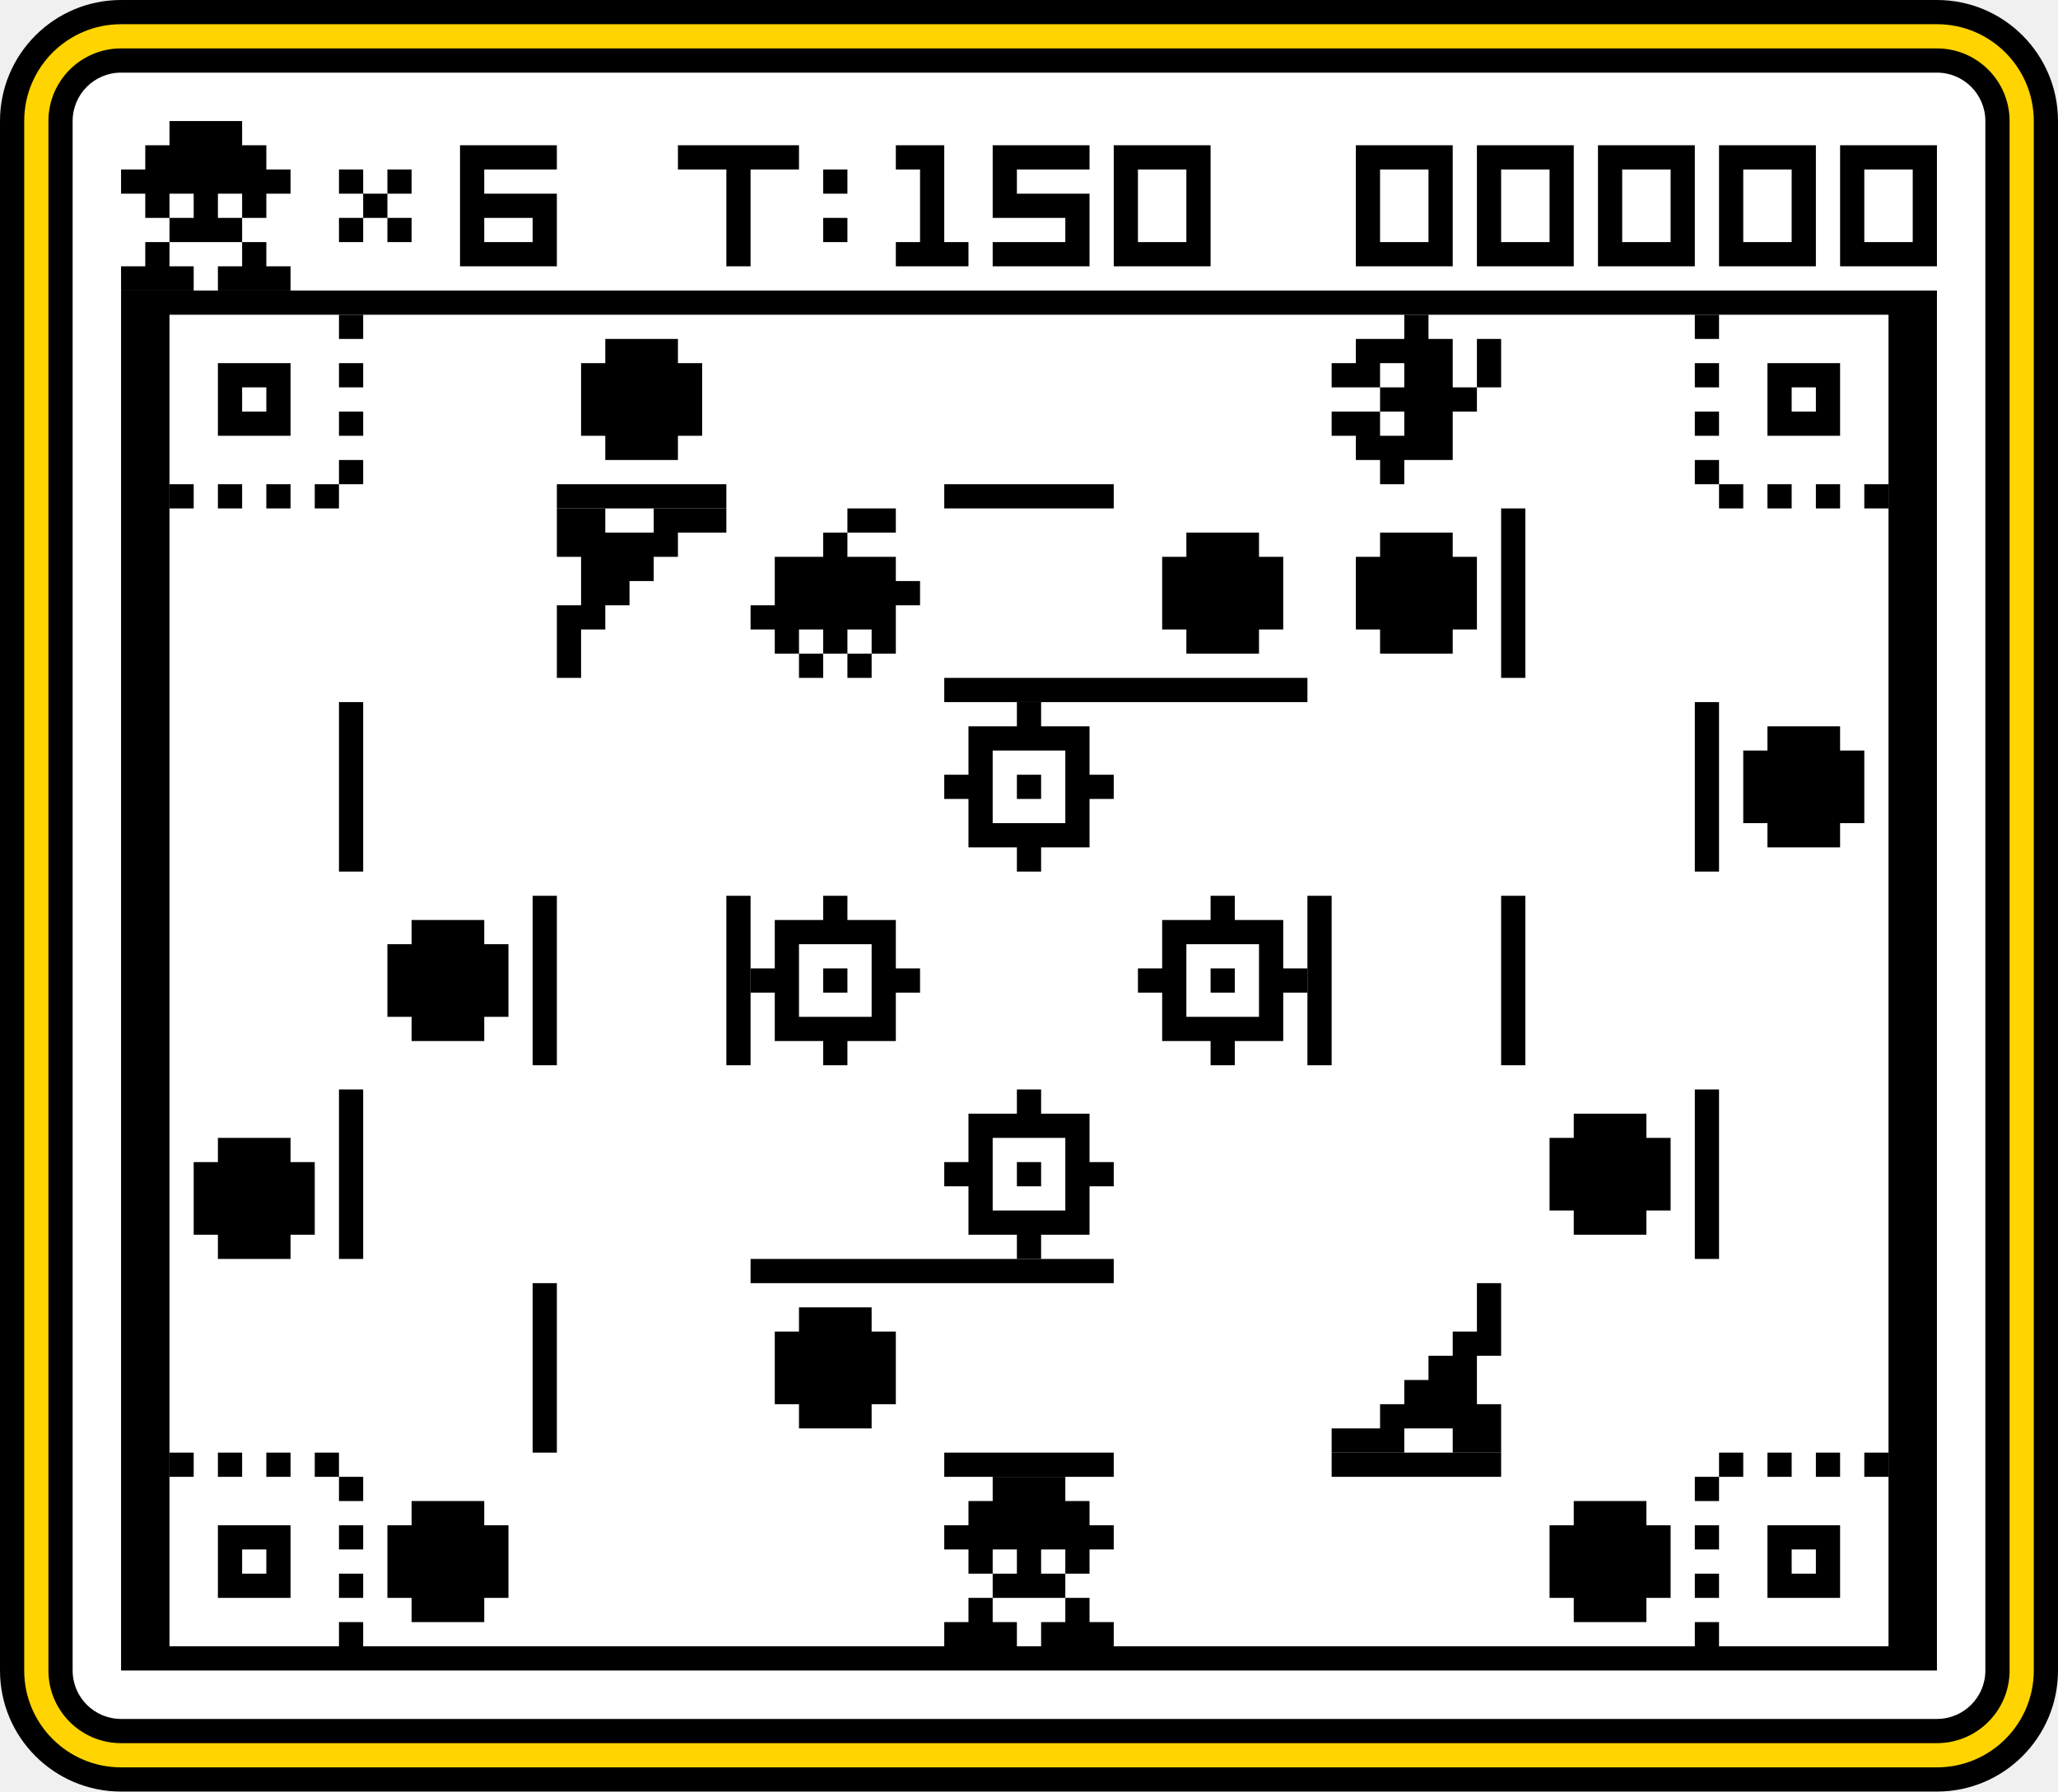
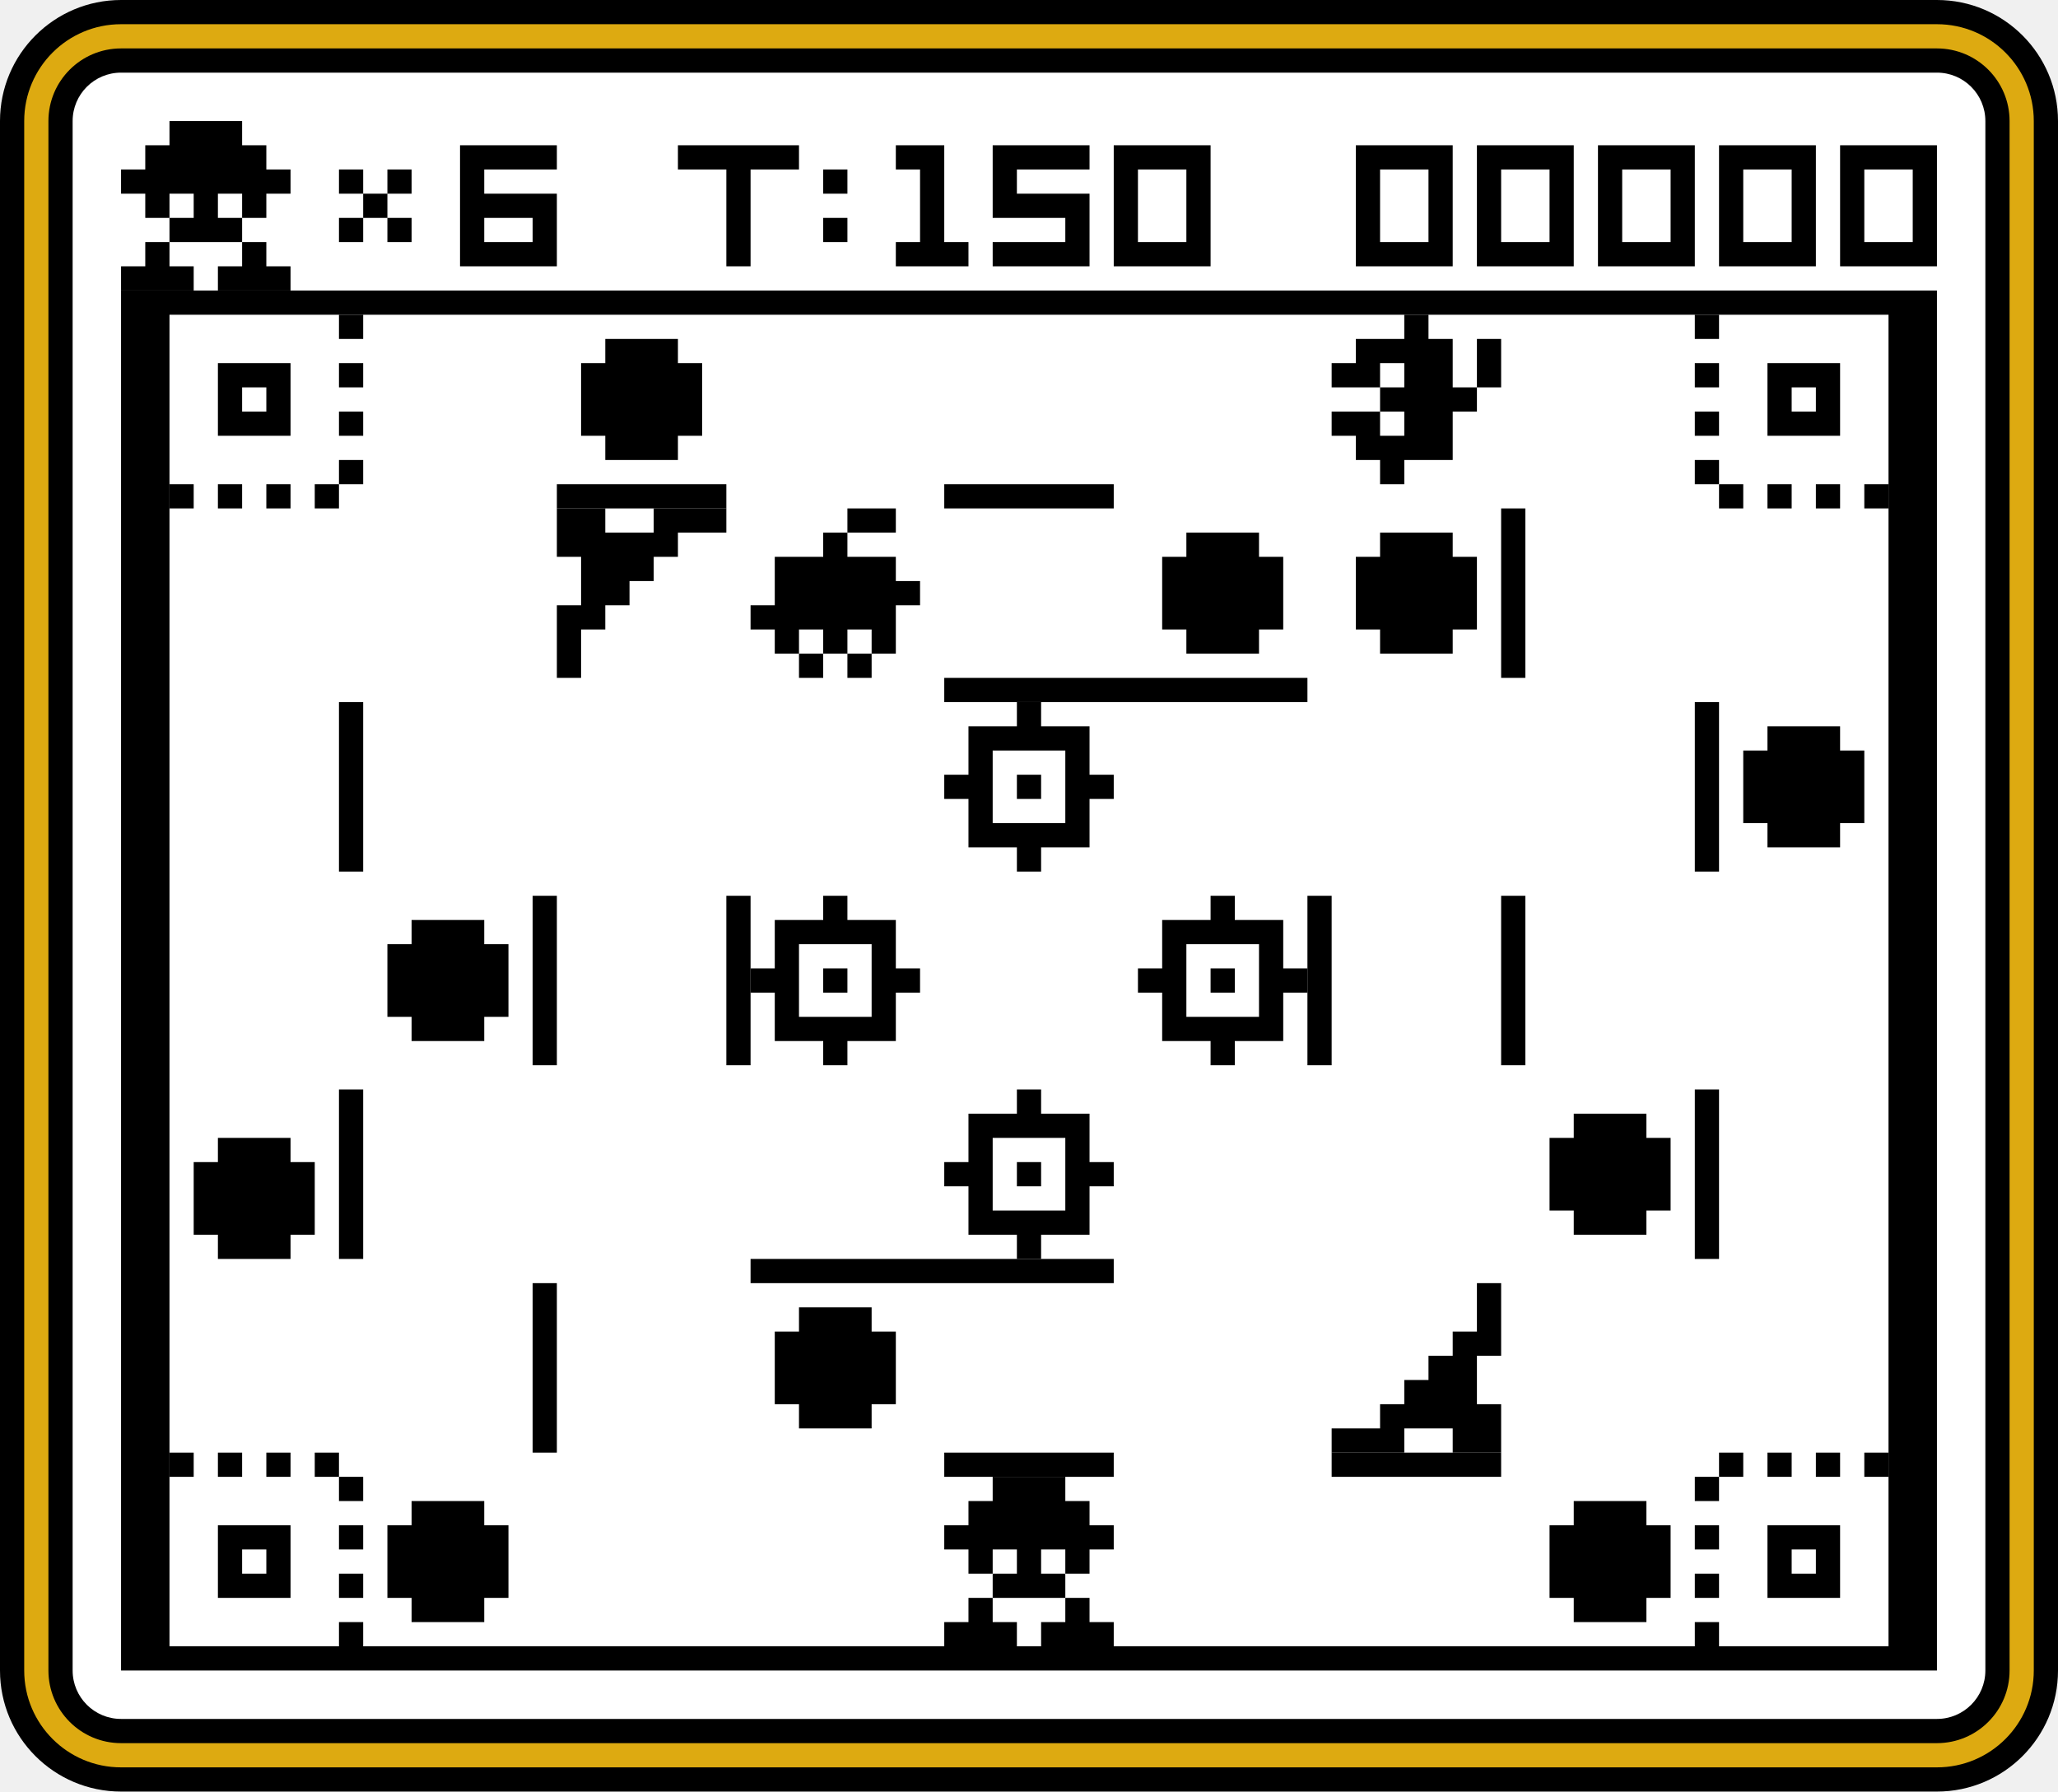
<svg xmlns="http://www.w3.org/2000/svg" width="100%" height="100%" viewBox="0 0 85 74">
  <style>
    .black { fill: black }
    .white { fill: white }
-     .yellow { fill: #ffd400 }
+     .yellow { fill: #da1 }
  </style>
  <path d="M80,0a5,5 0,0,1 5,5v64a5,5 0,0,1 -5,5h-75a5,5 0,0,1 -5,-5v-64a5,5 0,0,1 5,-5z" class="black" />
  <path d="M80,1a4,4 0,0,1 4,4v64a4,4 0,0,1 -4,4h-75a4,4 0,0,1 -4,-4v-64a4,4 0,0,1 4,-4z" class="yellow" />
  <path d="M80,2a3,3 0,0,1 3,3v64a3,3 0,0,1 -3,3h-75a3,3 0,0,1 -3,-3v-64a3,3 0,0,1 3,-3z" class="black" />
  <path d="M80,3a2,2 0,0,1 2,2v64a2,2 0,0,1 -2,2h-75a2,2 0,0,1 -2,-2v-64a2,2 0,0,1 2,-2z" class="white" />
  <path d="M5,12h75v57h-75zm2,1v55h71v-55z" class="black" />
  <path d="M23,20h7v1h-7z" class="black" />
  <path d="M39,20h7v1h-7z" class="black" />
  <path d="M39,28h15v1h-15z" class="black" />
  <path d="M31,52h15v1h-15z" class="black" />
  <path d="M39,60h7v1h-7z" class="black" />
  <path d="M55,60h7v1h-7z" class="black" />
  <path d="M62,21h1v7h-1z" class="black" />
  <path d="M14,29h1v7h-1z" class="black" />
  <path d="M70,29h1v7h-1z" class="black" />
  <path d="M22,37h1v7h-1z" class="black" />
  <path d="M30,37h1v7h-1z" class="black" />
  <path d="M54,37h1v7h-1z" class="black" />
  <path d="M62,37h1v7h-1z" class="black" />
  <path d="M14,45h1v7h-1z" class="black" />
  <path d="M70,45h1v7h-1z" class="black" />
  <path d="M22,53h1v7h-1z" class="black" />
  <path d="M7,20h1v1h-1zm2,0h1v1h-1zm2,0h1v1h-1zm2,0h1v1h-1z" class="black" />
  <path d="M71,20h1v1h-1zm2,0h1v1h-1zm2,0h1v1h-1zm2,0h1v1h-1z" class="black" />
  <path d="M7,60h1v1h-1zm2,0h1v1h-1zm2,0h1v1h-1zm2,0h1v1h-1z" class="black" />
  <path d="M71,60h1v1h-1zm2,0h1v1h-1zm2,0h1v1h-1zm2,0h1v1h-1z" class="black" />
  <path d="M14,13h1v1h-1zm0,2h1v1h-1zm0,2h1v1h-1zm0,2h1v1h-1z" class="black" />
  <path d="M70,13h1v1h-1zm0,2h1v1h-1zm0,2h1v1h-1zm0,2h1v1h-1z" class="black" />
  <path d="M14,61h1v1h-1zm0,2h1v1h-1zm0,2h1v1h-1zm0,2h1v1h-1z" class="black" />
  <path d="M70,61h1v1h-1zm0,2h1v1h-1zm0,2h1v1h-1zm0,2h1v1h-1z" class="black" />
  <path d="M9,15h3v3h-3zm1,1v1h1v-1z" class="black" />
  <path d="M73,15h3v3h-3zm1,1v1h1v-1z" class="black" />
  <path d="M9,63h3v3h-3zm1,1v1h1v-1z" class="black" />
  <path d="M73,63h3v3h-3zm1,1v1h1v-1z" class="black" />
  <path d="M23,21h2v1h2v-1h3v1h-2v1h-1v1h-1v1h-1v1h-1v2h-1v-3h1v-2h-1z" class="black" />
  <path d="M61,53h1v3h-1v2h1v2h-2v-1h-2v1h-3v-1h2v-1h1v-1h1v-1h1v-1h1z" class="black" />
  <path d="M25,14h3v1h1v3h-1v1h-3v-1h-1v-3h1z" class="black" />
  <path d="M49,22h3v1h1v3h-1v1h-3v-1h-1v-3h1z" class="black" />
  <path d="M57,22h3v1h1v3h-1v1h-3v-1h-1v-3h1z" class="black" />
  <path d="M73,30h3v1h1v3h-1v1h-3v-1h-1v-3h1z" class="black" />
  <path d="M17,38h3v1h1v3h-1v1h-3v-1h-1v-3h1z" class="black" />
  <path d="M9,47h3v1h1v3h-1v1h-3v-1h-1v-3h1z" class="black" />
  <path d="M65,46h3v1h1v3h-1v1h-3v-1h-1v-3h1z" class="black" />
  <path d="M33,54h3v1h1v3h-1v1h-3v-1h-1v-3h1z" class="black" />
  <path d="M17,62h3v1h1v3h-1v1h-3v-1h-1v-3h1z" class="black" />
  <path d="M65,62h3v1h1v3h-1v1h-3v-1h-1v-3h1z" class="black" />
  <path d="M42,29h1v1h2v2h1v1h-1v2h-2v1h-1v-1h-2v-2h-1v-1h1v-2h2zm-1,2v3h3v-3zm1,1h1v1h-1z" class="black" />
  <path d="M50,37h1v1h2v2h1v1h-1v2h-2v1h-1v-1h-2v-2h-1v-1h1v-2h2zm-1,2v3h3v-3zm1,1h1v1h-1z" class="black" />
  <path d="M34,37h1v1h2v2h1v1h-1v2h-2v1h-1v-1h-2v-2h-1v-1h1v-2h2zm-1,2v3h3v-3zm1,1h1v1h-1z" class="black" />
  <path d="M42,45h1v1h2v2h1v1h-1v2h-2v1h-1v-1h-2v-2h-1v-1h1v-2h2zm-1,2v3h3v-3zm1,1h1v1h-1z" class="black" />
  <path d="M58,13h1v1h1v2h1v-2h1v2h-1v1h-1v2h-2v1h-1v-1h-1v-1h-1v-1h2v1h1v-1h-1v-1h1v-1h-1v1h-2v-1h1v-1h2z" class="black" />
  <path d="M35,21h2v1h-2v1h2v1h1v1h-1v2h-1v1h-1v-1h1v-1h-1v1h-1v-1h-1v1h1v1h-1v-1h-1v-1h-1v-1h1v-2h2v-1h1z" class="black" />
  <path d="M41,61h3v1h1v1h1v1h-1v1h-1v1h1v1h1v1h-3v-1h1v-1h-3v1h1v1h-3v-1h1v-1h1v-1h-1v-1h-1v-1h1v-1h1zm0,3v1h1v-1zm2,0v1h1v-1z" class="black" />
  <path d="M7,5h3v1h1v1h1v1h-1v1h-1v1h1v1h1v1h-3v-1h1v-1h-3v1h1v1h-3v-1h1v-1h1v-1h-1v-1h-1v-1h1v-1h1zm0,3v1h1v-1zm2,0v1h1v-1z" class="black" />
  <path d="M14,7h1v1h1v-1h1v1h-1v1h1v1h-1v-1h-1v1h-1v-1h1v-1h-1z" class="black" />
  <path d="M19,6h4v1h-3v1h3v3h-4zm1,3v1h2v-1z" class="black" />
  <path d="M28,6h5v1h-2v4h-1v-4h-2z" class="black" />
  <path d="M34,7h1v1h-1zm0,2h1v1h-1z" class="black" />
  <path d="M37,6h2v4h1v1h-3v-1h1v-3h-1z" class="black" />
  <path d="M41,6h4v1h-3v1h3v3h-4v-1h3v-1h-3z" class="black" />
  <path d="M46,6h4v5h-4zm1,1v3h2v-3z" class="black" />
  <path d="M56,6h4v5h-4zm1,1v3h2v-3z" class="black" />
  <path d="M61,6h4v5h-4zm1,1v3h2v-3z" class="black" />
  <path d="M66,6h4v5h-4zm1,1v3h2v-3z" class="black" />
  <path d="M71,6h4v5h-4zm1,1v3h2v-3z" class="black" />
  <path d="M76,6h4v5h-4zm1,1v3h2v-3z" class="black" />
</svg>
